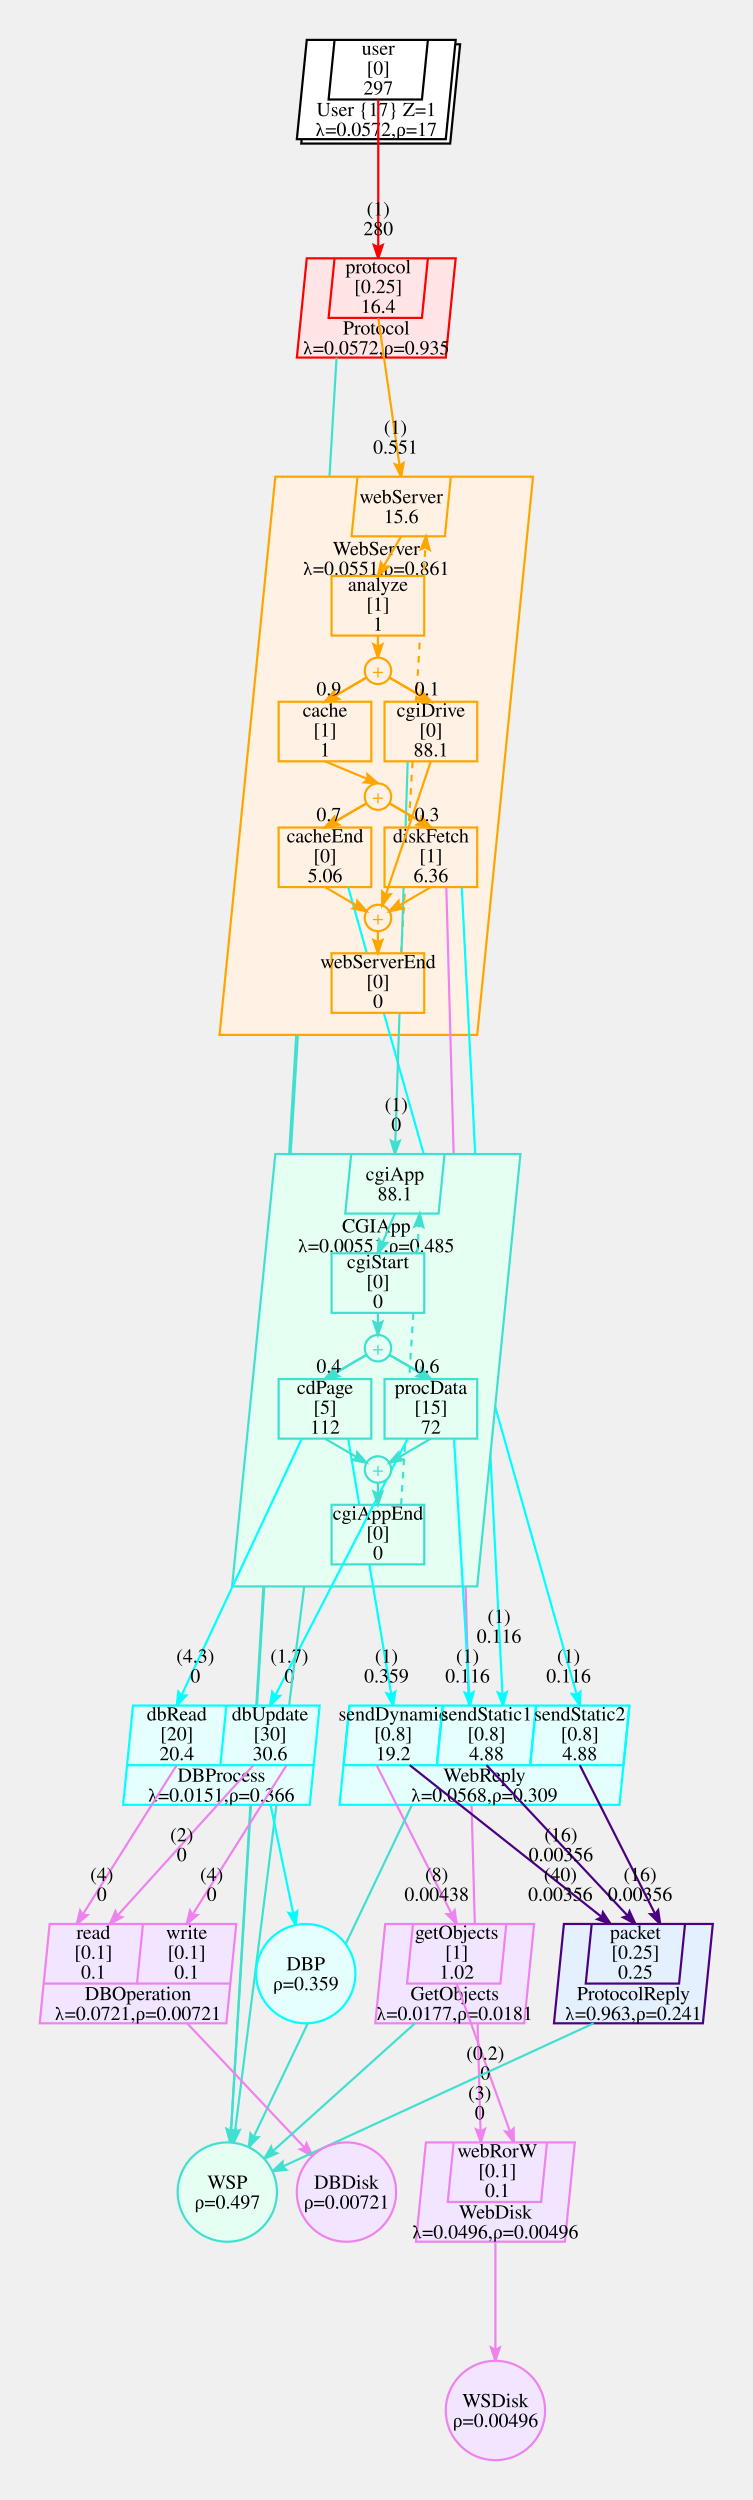
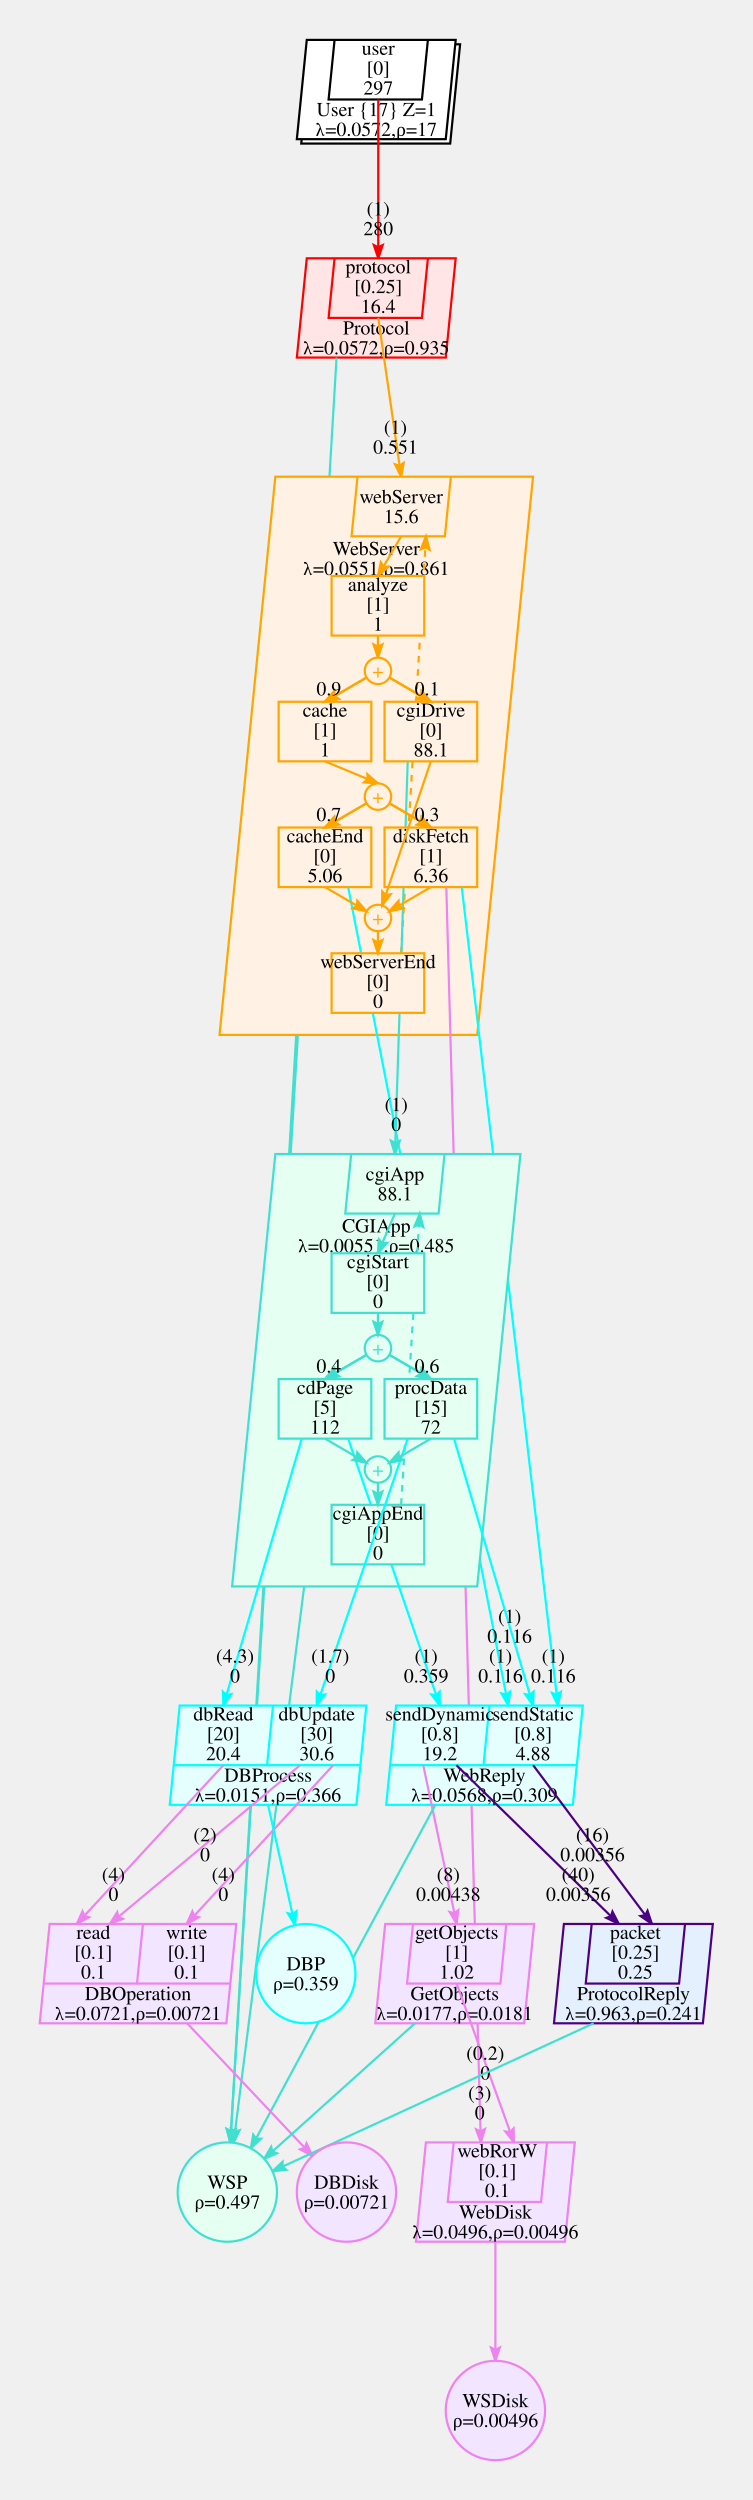
<svg xmlns="http://www.w3.org/2000/svg" width="4.737in" height="15.736in" viewBox="0 0 8528 28325">
  <polygon fill="#ffffff" stroke="black" stroke-width="25" points="3526.25,500 5213.75,500 5101.25,1625 3413.75,1625 " />
  <polygon fill="#ffffff" stroke="black" stroke-width="25" points="3476.25,450 5163.75,450 5051.25,1575 3363.75,1575 " />
  <text x="4264" y="1538" font-family="Times" font-style="Roman" font-size="225" fill="black" text-anchor="middle">λ=0.0572,ρ=17</text>
  <text x="4264" y="1313" font-family="Times" font-style="Roman" font-size="225" fill="black" text-anchor="middle">User {17} Z=1</text>
  <polyline stroke="black" stroke-width="25" fill="none" points="3791.25,450 3723.75,1125 4781.25,1125 4848.75,450 " />
  <text x="4286" y="1069" font-family="Times" font-style="Roman" font-size="225" fill="black" text-anchor="middle">297</text>
  <text x="4286" y="844" font-family="Times" font-style="Roman" font-size="225" fill="black" text-anchor="middle">[0]</text>
  <text x="4286" y="619" font-family="Times" font-style="Roman" font-size="225" fill="black" text-anchor="middle">user</text>
  <line x1="4286.25" y1="1125" x2="4286.25" y2="2925" stroke="Red" stroke-width="25" />
  <polygon fill="Red" stroke="Red" stroke-width="25" points="4286.25,2925 4336.25,2775 4286.25,2800 4236.25,2775 " />
  <text x="4286" y="2663" font-family="Times" font-style="Roman" font-size="225" fill="black" text-anchor="middle">280</text>
  <text x="4286" y="2438" font-family="Times" font-style="Roman" font-size="225" fill="black" text-anchor="middle">(1)</text>
  <polygon fill="#ffe5e5" stroke="Red" stroke-width="25" points="3476.25,2925 5163.75,2925 5051.25,4050 3363.75,4050 " />
  <text x="4264" y="4013" font-family="Times" font-style="Roman" font-size="225" fill="black" text-anchor="middle">λ=0.0572,ρ=0.935</text>
  <text x="4264" y="3788" font-family="Times" font-style="Roman" font-size="225" fill="black" text-anchor="middle">Protocol</text>
  <polyline stroke="Red" stroke-width="25" fill="none" points="3791.25,2925 3723.75,3600 4781.25,3600 4848.75,2925 " />
  <text x="4286" y="3544" font-family="Times" font-style="Roman" font-size="225" fill="black" text-anchor="middle">16.4</text>
  <text x="4286" y="3319" font-family="Times" font-style="Roman" font-size="225" fill="black" text-anchor="middle">[0.25]</text>
  <text x="4286" y="3094" font-family="Times" font-style="Roman" font-size="225" fill="black" text-anchor="middle">protocol</text>
  <line x1="4286.25" y1="3600" x2="4546.25" y2="5400" stroke="Orange" stroke-width="25" />
  <polygon fill="Orange" stroke="Orange" stroke-width="25" points="4546.25,5400 4574.29,5244.39 4528.38,5276.28 4475.32,5258.69 " />
  <text x="4481" y="5138" font-family="Times" font-style="Roman" font-size="225" fill="black" text-anchor="middle">0.551</text>
  <text x="4481" y="4913" font-family="Times" font-style="Roman" font-size="225" fill="black" text-anchor="middle">(1)</text>
  <line x1="3813.75" y1="4050" x2="2609.68" y2="24276" stroke="Turquoise" stroke-width="25" />
  <polygon fill="Turquoise" stroke="Turquoise" stroke-width="25" points="2609.68,24276 2668.5,24129.2 2617.11,24151.2 2568.68,24123.3 " />
  <polygon fill="#fff2e5" stroke="Orange" stroke-width="25" points="3120,5400 6040,5400 5407.5,11725 2487.5,11725 " />
  <text x="4264" y="6513" font-family="Times" font-style="Roman" font-size="225" fill="black" text-anchor="middle">λ=0.0551,ρ=0.861</text>
  <text x="4264" y="6288" font-family="Times" font-style="Roman" font-size="225" fill="black" text-anchor="middle">WebServer</text>
  <polyline stroke="Orange" stroke-width="25" fill="none" points="4051.25,5400 3983.75,6075 5041.25,6075 5108.75,5400 " />
  <text x="4546" y="5925" font-family="Times" font-style="Roman" font-size="225" fill="black" text-anchor="middle">15.6</text>
  <text x="4546" y="5700" font-family="Times" font-style="Roman" font-size="225" fill="black" text-anchor="middle">webServer</text>
  <line x1="4546.25" y1="6075" x2="4282.5" y2="6525" stroke="Orange" stroke-width="25" />
  <polygon fill="Orange" stroke="Orange" stroke-width="25" points="4282.5,6525 4401.49,6420.87 4345.71,6417.16 4315.21,6370.31 " />
  <line x1="4545" y1="10800" x2="4827.5" y2="6075" stroke-dasharray="75" stroke="Orange" stroke-width="25" />
  <polygon fill="Orange" stroke="Orange" stroke-width="25" points="4827.5,6075 4768.64,6221.75 4820.04,6199.78 4868.46,6227.72 " />
  <polygon fill="#fff2e5" stroke="Orange" stroke-width="25" points="3757.5,7200 3757.5,6525 4807.5,6525 4807.5,7200 3757.5,7200 " />
  <text x="4283" y="7144" font-family="Times" font-style="Roman" font-size="225" fill="black" text-anchor="middle">1</text>
  <text x="4283" y="6919" font-family="Times" font-style="Roman" font-size="225" fill="black" text-anchor="middle">[1]</text>
  <text x="4283" y="6694" font-family="Times" font-style="Roman" font-size="225" fill="black" text-anchor="middle">analyze</text>
  <polygon fill="#fff2e5" stroke="Orange" stroke-width="25" points="3157.5,8625 3157.5,7950 4207.5,7950 4207.5,8625 3157.5,8625 " />
  <text x="3683" y="8569" font-family="Times" font-style="Roman" font-size="225" fill="black" text-anchor="middle">1</text>
  <text x="3683" y="8344" font-family="Times" font-style="Roman" font-size="225" fill="black" text-anchor="middle">[1]</text>
  <text x="3683" y="8119" font-family="Times" font-style="Roman" font-size="225" fill="black" text-anchor="middle">cache</text>
  <polygon fill="#fff2e5" stroke="Orange" stroke-width="25" points="3157.5,10050 3157.5,9375 4207.5,9375 4207.5,10050 3157.5,10050 " />
-   <line x1="3945" y1="10050" x2="6570" y2="19325" stroke="Cyan" stroke-width="25" />
-   <polygon fill="Cyan" stroke="Cyan" stroke-width="25" points="6570,19325 6577.26,19167.1 6535.96,19204.7 6481.04,19194.3 " />
-   <text x="6443" y="19063" font-family="Times" font-style="Roman" font-size="225" fill="black" text-anchor="middle">0.116</text>
-   <text x="6443" y="18838" font-family="Times" font-style="Roman" font-size="225" fill="black" text-anchor="middle">(1)</text>
+   <line x1="3945" y1="10050" x2="5760" y2="19325" stroke="Cyan" stroke-width="25" />
+   <polygon fill="Cyan" stroke="Cyan" stroke-width="25" points="5760,19325 5780.26,19168.2 5735.99,19202.3 5682.12,19187.4 " />
+   <text x="5672" y="19063" font-family="Times" font-style="Roman" font-size="225" fill="black" text-anchor="middle">0.116</text>
+   <text x="5672" y="18838" font-family="Times" font-style="Roman" font-size="225" fill="black" text-anchor="middle">(1)</text>
  <text x="3683" y="9994" font-family="Times" font-style="Roman" font-size="225" fill="black" text-anchor="middle">5.06</text>
  <text x="3683" y="9769" font-family="Times" font-style="Roman" font-size="225" fill="black" text-anchor="middle">[0]</text>
  <text x="3683" y="9544" font-family="Times" font-style="Roman" font-size="225" fill="black" text-anchor="middle">cacheEnd</text>
  <polygon fill="#fff2e5" stroke="Orange" stroke-width="25" points="4357.5,8625 4357.5,7950 5407.5,7950 5407.5,8625 4357.5,8625 " />
  <line x1="4620" y1="8625" x2="4475" y2="13075" stroke="Turquoise" stroke-width="25" />
  <polygon fill="Turquoise" stroke="Turquoise" stroke-width="25" points="4475,13075 4529.86,12926.7 4479.07,12950.1 4429.91,12923.5 " />
  <text x="4490" y="12813" font-family="Times" font-style="Roman" font-size="225" fill="black" text-anchor="middle">0</text>
  <text x="4490" y="12588" font-family="Times" font-style="Roman" font-size="225" fill="black" text-anchor="middle">(1)</text>
  <text x="4883" y="8569" font-family="Times" font-style="Roman" font-size="225" fill="black" text-anchor="middle">88.1</text>
  <text x="4883" y="8344" font-family="Times" font-style="Roman" font-size="225" fill="black" text-anchor="middle">[0]</text>
  <text x="4883" y="8119" font-family="Times" font-style="Roman" font-size="225" fill="black" text-anchor="middle">cgiDrive</text>
  <polygon fill="#fff2e5" stroke="Orange" stroke-width="25" points="4357.5,10050 4357.5,9375 5407.5,9375 5407.5,10050 4357.5,10050 " />
  <line x1="5057.5" y1="10050" x2="5448.75" y2="24275" stroke="Violet" stroke-width="25" />
  <polygon fill="Violet" stroke="Violet" stroke-width="25" points="5448.75,24275 5494.61,24123.7 5445.31,24150 5394.64,24126.4 " />
  <text x="5436" y="24013" font-family="Times" font-style="Roman" font-size="225" fill="black" text-anchor="middle">0</text>
  <text x="5436" y="23788" font-family="Times" font-style="Roman" font-size="225" fill="black" text-anchor="middle">(3)</text>
-   <line x1="5232.5" y1="10050" x2="5700" y2="19325" stroke="Cyan" stroke-width="25" />
-   <polygon fill="Cyan" stroke="Cyan" stroke-width="25" points="5700,19325 5742.39,19172.7 5693.71,19200.2 5642.51,19177.7 " />
-   <text x="5655" y="18613" font-family="Times" font-style="Roman" font-size="225" fill="black" text-anchor="middle">0.116</text>
-   <text x="5655" y="18388" font-family="Times" font-style="Roman" font-size="225" fill="black" text-anchor="middle">(1)</text>
+   <line x1="5232.5" y1="10050" x2="6322.5" y2="19325" stroke="Cyan" stroke-width="25" />
+   <polygon fill="Cyan" stroke="Cyan" stroke-width="25" points="6322.5,19325 6354.65,19170.2 6307.91,19200.9 6255.33,19181.9 " />
+   <text x="6270" y="19063" font-family="Times" font-style="Roman" font-size="225" fill="black" text-anchor="middle">0.116</text>
+   <text x="6270" y="18838" font-family="Times" font-style="Roman" font-size="225" fill="black" text-anchor="middle">(1)</text>
  <text x="4883" y="9994" font-family="Times" font-style="Roman" font-size="225" fill="black" text-anchor="middle">6.36</text>
  <text x="4883" y="9769" font-family="Times" font-style="Roman" font-size="225" fill="black" text-anchor="middle">[1]</text>
  <text x="4883" y="9544" font-family="Times" font-style="Roman" font-size="225" fill="black" text-anchor="middle">diskFetch</text>
  <polygon fill="#fff2e5" stroke="Orange" stroke-width="25" points="3757.5,11475 3757.5,10800 4807.5,10800 4807.5,11475 3757.5,11475 " />
  <text x="4283" y="11419" font-family="Times" font-style="Roman" font-size="225" fill="black" text-anchor="middle">0</text>
  <text x="4283" y="11194" font-family="Times" font-style="Roman" font-size="225" fill="black" text-anchor="middle">[0]</text>
  <text x="4283" y="10969" font-family="Times" font-style="Roman" font-size="225" fill="black" text-anchor="middle">webServerEnd</text>
  <line x1="4282.5" y1="7200" x2="4282.5" y2="7450" stroke="Orange" stroke-width="25" />
  <polygon fill="Orange" stroke="Orange" stroke-width="25" points="4282.5,7450 4332.5,7300 4282.5,7325 4232.5,7300 " />
  <line x1="3682.5" y1="8625" x2="4282.5" y2="8875" stroke="Orange" stroke-width="25" />
  <polygon fill="Orange" stroke="Orange" stroke-width="25" points="4282.5,8875 4163.27,8771.15 4167.12,8826.92 4124.81,8863.46 " />
  <circle cx="4283" cy="7600" r="150" fill="#fff2e5" stroke="Orange" stroke-width="25" />
  <text x="4283" y="7675" font-family="Times" font-style="Roman" font-size="225" fill="Orange" text-anchor="middle">+</text>
  <line x1="4152.93" y1="7675.58" x2="3682.5" y2="7950" stroke="Orange" stroke-width="25" />
  <polygon fill="Orange" stroke="Orange" stroke-width="25" points="3682.5,7950 3837.26,7917.61 3790.47,7887.02 3786.87,7831.23 " />
  <line x1="4412.07" y1="7675.58" x2="4882.5" y2="7950" stroke="Orange" stroke-width="25" />
  <polygon fill="Orange" stroke="Orange" stroke-width="25" points="4882.5,7950 4778.13,7831.23 4774.53,7887.02 4727.74,7917.61 " />
  <line x1="4152.93" y1="7675.58" x2="3682.5" y2="7950" stroke="Orange" stroke-width="25" />
  <polygon fill="Orange" stroke="Orange" stroke-width="25" points="3682.5,7950 3837.26,7917.61 3790.47,7887.02 3786.87,7831.23 " />
  <line x1="4412.07" y1="7675.58" x2="4882.5" y2="7950" stroke="Orange" stroke-width="25" />
  <polygon fill="Orange" stroke="Orange" stroke-width="25" points="4882.5,7950 4778.13,7831.23 4774.53,7887.02 4727.74,7917.61 " />
  <text x="3726" y="7877" font-family="Times" font-style="Roman" font-size="225" fill="black" text-anchor="middle">0.9</text>
  <text x="4839" y="7877" font-family="Times" font-style="Roman" font-size="225" fill="black" text-anchor="middle">0.1</text>
  <circle cx="4283" cy="10400" r="150" fill="#fff2e5" stroke="Orange" stroke-width="25" />
  <text x="4283" y="10475" font-family="Times" font-style="Roman" font-size="225" fill="Orange" text-anchor="middle">+</text>
  <line x1="3682.5" y1="10050" x2="4152.93" y2="10324.4" stroke="Orange" stroke-width="25" />
  <polygon fill="Orange" stroke="Orange" stroke-width="25" points="4152.93,10324.4 4048.56,10205.6 4044.96,10261.4 3998.17,10292 " />
  <line x1="4882.5" y1="8625" x2="4330.53" y2="10257.9" stroke="Orange" stroke-width="25" />
  <polygon fill="Orange" stroke="Orange" stroke-width="25" points="4330.53,10257.9 4425.94,10131.8 4370.56,10139.5 4331.2,10099.8 " />
  <line x1="4882.5" y1="10050" x2="4412.07" y2="10324.4" stroke="Orange" stroke-width="25" />
  <polygon fill="Orange" stroke="Orange" stroke-width="25" points="4412.07,10324.4 4566.83,10292 4520.04,10261.4 4516.44,10205.6 " />
  <circle cx="4283" cy="9025" r="150" fill="#fff2e5" stroke="Orange" stroke-width="25" />
  <text x="4283" y="9100" font-family="Times" font-style="Roman" font-size="225" fill="Orange" text-anchor="middle">+</text>
  <line x1="4152.93" y1="9100.58" x2="3682.5" y2="9375" stroke="Orange" stroke-width="25" />
  <polygon fill="Orange" stroke="Orange" stroke-width="25" points="3682.5,9375 3837.26,9342.61 3790.47,9312.02 3786.87,9256.23 " />
  <line x1="4412.07" y1="9100.58" x2="4882.5" y2="9375" stroke="Orange" stroke-width="25" />
  <polygon fill="Orange" stroke="Orange" stroke-width="25" points="4882.5,9375 4778.13,9256.23 4774.53,9312.02 4727.74,9342.61 " />
  <line x1="4152.93" y1="9100.58" x2="3682.5" y2="9375" stroke="Orange" stroke-width="25" />
  <polygon fill="Orange" stroke="Orange" stroke-width="25" points="3682.5,9375 3837.26,9342.61 3790.47,9312.02 3786.87,9256.23 " />
  <line x1="4412.07" y1="9100.58" x2="4882.5" y2="9375" stroke="Orange" stroke-width="25" />
  <polygon fill="Orange" stroke="Orange" stroke-width="25" points="4882.5,9375 4778.13,9256.23 4774.53,9312.02 4727.74,9342.61 " />
  <text x="3726" y="9302" font-family="Times" font-style="Roman" font-size="225" fill="black" text-anchor="middle">0.7</text>
  <text x="4839" y="9302" font-family="Times" font-style="Roman" font-size="225" fill="black" text-anchor="middle">0.3</text>
  <line x1="4282.5" y1="10550" x2="4282.5" y2="10800" stroke="Orange" stroke-width="25" />
  <polygon fill="Orange" stroke="Orange" stroke-width="25" points="4282.5,10800 4332.5,10650 4282.5,10675 4232.5,10650 " />
  <line x1="3375.62" y1="11725" x2="2610.48" y2="24276" stroke="Turquoise" stroke-width="25" />
  <polygon fill="Turquoise" stroke="Turquoise" stroke-width="25" points="2610.48,24276 2669.51,24129.4 2618.08,24151.3 2569.7,24123.3 " />
  <polygon fill="#e5fff2" stroke="Turquoise" stroke-width="25" points="3120,13075 5897.5,13075 5407.5,17975 2630,17975 " />
  <text x="4264" y="14188" font-family="Times" font-style="Roman" font-size="225" fill="black" text-anchor="middle">λ=0.00551,ρ=0.485</text>
  <text x="4264" y="13963" font-family="Times" font-style="Roman" font-size="225" fill="black" text-anchor="middle">CGIApp</text>
  <polyline stroke="Turquoise" stroke-width="25" fill="none" points="3980,13075 3912.5,13750 4970,13750 5037.5,13075 " />
  <text x="4475" y="13600" font-family="Times" font-style="Roman" font-size="225" fill="black" text-anchor="middle">88.1</text>
  <text x="4475" y="13375" font-family="Times" font-style="Roman" font-size="225" fill="black" text-anchor="middle">cgiApp</text>
  <line x1="4475" y1="13750" x2="4282.5" y2="14200" stroke="Turquoise" stroke-width="25" />
  <polygon fill="Turquoise" stroke="Turquoise" stroke-width="25" points="4282.5,14200 4387.47,14081.8 4331.66,14085.1 4295.52,14042.4 " />
  <line x1="4545" y1="17050" x2="4756.25" y2="13750" stroke-dasharray="75" stroke="Turquoise" stroke-width="25" />
  <polygon fill="Turquoise" stroke="Turquoise" stroke-width="25" points="4756.25,13750 4696.77,13896.5 4748.26,13874.7 4796.57,13902.9 " />
  <polygon fill="#e5fff2" stroke="Turquoise" stroke-width="25" points="3157.5,16300 3157.5,15625 4207.5,15625 4207.5,16300 3157.5,16300 " />
-   <line x1="3420" y1="16300" x2="2002.5" y2="19325" stroke="Cyan" stroke-width="25" />
-   <polygon fill="Cyan" stroke="Cyan" stroke-width="25" points="2002.5,19325 2111.42,19210.4 2055.54,19211.8 2020.87,19168 " />
-   <text x="2213" y="19063" font-family="Times" font-style="Roman" font-size="225" fill="black" text-anchor="middle">0</text>
-   <text x="2213" y="18838" font-family="Times" font-style="Roman" font-size="225" fill="black" text-anchor="middle">(4.3)</text>
-   <line x1="3945" y1="16300" x2="4455" y2="19325" stroke="Cyan" stroke-width="25" />
-   <polygon fill="Cyan" stroke="Cyan" stroke-width="25" points="4455,19325 4479.37,19168.8 4434.22,19201.7 4380.76,19185.4 " />
-   <text x="4379" y="19063" font-family="Times" font-style="Roman" font-size="225" fill="black" text-anchor="middle">0.359</text>
-   <text x="4379" y="18838" font-family="Times" font-style="Roman" font-size="225" fill="black" text-anchor="middle">(1)</text>
+   <line x1="3420" y1="16300" x2="2531.25" y2="19325" stroke="Cyan" stroke-width="25" />
+   <polygon fill="Cyan" stroke="Cyan" stroke-width="25" points="2531.25,19325 2621.51,19195.2 2566.49,19205.1 2525.56,19167 " />
+   <text x="2663" y="19063" font-family="Times" font-style="Roman" font-size="225" fill="black" text-anchor="middle">0</text>
+   <text x="2663" y="18838" font-family="Times" font-style="Roman" font-size="225" fill="black" text-anchor="middle">(4.3)</text>
+   <line x1="3945" y1="16300" x2="4983.75" y2="19325" stroke="Cyan" stroke-width="25" />
+   <polygon fill="Cyan" stroke="Cyan" stroke-width="25" points="4983.75,19325 4982.32,19166.9 4943.15,19206.8 4887.74,19199.4 " />
+   <text x="4829" y="19063" font-family="Times" font-style="Roman" font-size="225" fill="black" text-anchor="middle">0.359</text>
+   <text x="4829" y="18838" font-family="Times" font-style="Roman" font-size="225" fill="black" text-anchor="middle">(1)</text>
  <text x="3683" y="16244" font-family="Times" font-style="Roman" font-size="225" fill="black" text-anchor="middle">112</text>
  <text x="3683" y="16019" font-family="Times" font-style="Roman" font-size="225" fill="black" text-anchor="middle">[5]</text>
  <text x="3683" y="15794" font-family="Times" font-style="Roman" font-size="225" fill="black" text-anchor="middle">cdPage</text>
  <polygon fill="#e5fff2" stroke="Turquoise" stroke-width="25" points="3757.5,17725 3757.5,17050 4807.5,17050 4807.5,17725 3757.5,17725 " />
  <text x="4283" y="17669" font-family="Times" font-style="Roman" font-size="225" fill="black" text-anchor="middle">0</text>
  <text x="4283" y="17444" font-family="Times" font-style="Roman" font-size="225" fill="black" text-anchor="middle">[0]</text>
  <text x="4283" y="17219" font-family="Times" font-style="Roman" font-size="225" fill="black" text-anchor="middle">cgiAppEnd</text>
  <polygon fill="#e5fff2" stroke="Turquoise" stroke-width="25" points="3757.5,14875 3757.5,14200 4807.5,14200 4807.5,14875 3757.5,14875 " />
  <text x="4283" y="14819" font-family="Times" font-style="Roman" font-size="225" fill="black" text-anchor="middle">0</text>
  <text x="4283" y="14594" font-family="Times" font-style="Roman" font-size="225" fill="black" text-anchor="middle">[0]</text>
  <text x="4283" y="14369" font-family="Times" font-style="Roman" font-size="225" fill="black" text-anchor="middle">cgiStart</text>
  <polygon fill="#e5fff2" stroke="Turquoise" stroke-width="25" points="4357.5,16300 4357.5,15625 5407.5,15625 5407.5,16300 4357.5,16300 " />
-   <line x1="4620" y1="16300" x2="3060" y2="19325" stroke="Cyan" stroke-width="25" />
-   <polygon fill="Cyan" stroke="Cyan" stroke-width="25" points="3060,19325 3173.19,19214.6 3117.29,19213.9 3084.31,19168.8 " />
-   <text x="3279" y="19063" font-family="Times" font-style="Roman" font-size="225" fill="black" text-anchor="middle">0</text>
-   <text x="3279" y="18838" font-family="Times" font-style="Roman" font-size="225" fill="black" text-anchor="middle">(1.7)</text>
-   <line x1="5145" y1="16300" x2="5325" y2="19325" stroke="Cyan" stroke-width="25" />
-   <polygon fill="Cyan" stroke="Cyan" stroke-width="25" points="5325,19325 5366,19172.3 5317.58,19200.2 5266.18,19178.2 " />
-   <text x="5298" y="19063" font-family="Times" font-style="Roman" font-size="225" fill="black" text-anchor="middle">0.116</text>
-   <text x="5298" y="18838" font-family="Times" font-style="Roman" font-size="225" fill="black" text-anchor="middle">(1)</text>
+   <line x1="4620" y1="16300" x2="3588.75" y2="19325" stroke="Cyan" stroke-width="25" />
+   <polygon fill="Cyan" stroke="Cyan" stroke-width="25" points="3588.75,19325 3684.48,19199.2 3629.08,19206.7 3589.83,19166.9 " />
+   <text x="3742" y="19063" font-family="Times" font-style="Roman" font-size="225" fill="black" text-anchor="middle">0</text>
+   <text x="3742" y="18838" font-family="Times" font-style="Roman" font-size="225" fill="black" text-anchor="middle">(1.7)</text>
+   <line x1="5145" y1="16300" x2="6041.25" y2="19325" stroke="Cyan" stroke-width="25" />
+   <polygon fill="Cyan" stroke="Cyan" stroke-width="25" points="6041.25,19325 6046.58,19167 6005.74,19205.1 5950.7,19195.4 " />
+   <text x="5775" y="18613" font-family="Times" font-style="Roman" font-size="225" fill="black" text-anchor="middle">0.116</text>
+   <text x="5775" y="18388" font-family="Times" font-style="Roman" font-size="225" fill="black" text-anchor="middle">(1)</text>
  <text x="4883" y="16244" font-family="Times" font-style="Roman" font-size="225" fill="black" text-anchor="middle">72</text>
  <text x="4883" y="16019" font-family="Times" font-style="Roman" font-size="225" fill="black" text-anchor="middle">[15]</text>
  <text x="4883" y="15794" font-family="Times" font-style="Roman" font-size="225" fill="black" text-anchor="middle">procData</text>
  <circle cx="4283" cy="16650" r="150" fill="#e5fff2" stroke="Turquoise" stroke-width="25" />
  <text x="4283" y="16725" font-family="Times" font-style="Roman" font-size="225" fill="Turquoise" text-anchor="middle">+</text>
  <line x1="3682.5" y1="16300" x2="4152.93" y2="16574.4" stroke="Turquoise" stroke-width="25" />
  <polygon fill="Turquoise" stroke="Turquoise" stroke-width="25" points="4152.93,16574.4 4048.56,16455.6 4044.96,16511.4 3998.17,16542 " />
  <line x1="4882.5" y1="16300" x2="4412.07" y2="16574.4" stroke="Turquoise" stroke-width="25" />
  <polygon fill="Turquoise" stroke="Turquoise" stroke-width="25" points="4412.07,16574.4 4566.83,16542 4520.04,16511.4 4516.44,16455.6 " />
  <circle cx="4283" cy="15275" r="150" fill="#e5fff2" stroke="Turquoise" stroke-width="25" />
  <text x="4283" y="15350" font-family="Times" font-style="Roman" font-size="225" fill="Turquoise" text-anchor="middle">+</text>
  <line x1="4152.93" y1="15350.6" x2="3682.5" y2="15625" stroke="Turquoise" stroke-width="25" />
  <polygon fill="Turquoise" stroke="Turquoise" stroke-width="25" points="3682.5,15625 3837.26,15592.6 3790.47,15562 3786.87,15506.2 " />
  <line x1="4412.07" y1="15350.6" x2="4882.5" y2="15625" stroke="Turquoise" stroke-width="25" />
  <polygon fill="Turquoise" stroke="Turquoise" stroke-width="25" points="4882.5,15625 4778.13,15506.2 4774.53,15562 4727.74,15592.6 " />
  <line x1="4152.93" y1="15350.6" x2="3682.5" y2="15625" stroke="Turquoise" stroke-width="25" />
  <polygon fill="Turquoise" stroke="Turquoise" stroke-width="25" points="3682.5,15625 3837.26,15592.6 3790.47,15562 3786.87,15506.2 " />
  <line x1="4412.07" y1="15350.6" x2="4882.5" y2="15625" stroke="Turquoise" stroke-width="25" />
  <polygon fill="Turquoise" stroke="Turquoise" stroke-width="25" points="4882.5,15625 4778.13,15506.2 4774.53,15562 4727.74,15592.6 " />
  <text x="3726" y="15552" font-family="Times" font-style="Roman" font-size="225" fill="black" text-anchor="middle">0.4</text>
  <text x="4839" y="15552" font-family="Times" font-style="Roman" font-size="225" fill="black" text-anchor="middle">0.6</text>
  <line x1="4282.5" y1="16800" x2="4282.5" y2="17050" stroke="Turquoise" stroke-width="25" />
  <polygon fill="Turquoise" stroke="Turquoise" stroke-width="25" points="4282.5,17050 4332.5,16900 4282.5,16925 4232.5,16900 " />
  <line x1="4282.5" y1="14875" x2="4282.5" y2="15125" stroke="Turquoise" stroke-width="25" />
  <polygon fill="Turquoise" stroke="Turquoise" stroke-width="25" points="4282.5,15125 4332.5,14975 4282.5,15000 4232.5,14975 " />
  <line x1="3446.88" y1="17975" x2="2647.05" y2="24279.5" stroke="Turquoise" stroke-width="25" />
  <polygon fill="Turquoise" stroke="Turquoise" stroke-width="25" points="2647.05,24279.5 2715.53,24137 2662.78,24155.5 2616.32,24124.4 " />
-   <polygon fill="#e5ffff" stroke="Cyan" stroke-width="25" points="1507.5,19325 3622.5,19325 3510,20450 1395,20450 " />
-   <text x="2509" y="20413" font-family="Times" font-style="Roman" font-size="225" fill="black" text-anchor="middle">λ=0.0151,ρ=0.366</text>
-   <text x="2509" y="20188" font-family="Times" font-style="Roman" font-size="225" fill="black" text-anchor="middle">DBProcess</text>
-   <polyline stroke="Cyan" stroke-width="25" fill="none" points="1440,20000 2497.5,20000 2565,19325 " />
-   <text x="2003" y="19944" font-family="Times" font-style="Roman" font-size="225" fill="black" text-anchor="middle">20.4</text>
-   <text x="2003" y="19719" font-family="Times" font-style="Roman" font-size="225" fill="black" text-anchor="middle">[20]</text>
-   <text x="2003" y="19494" font-family="Times" font-style="Roman" font-size="225" fill="black" text-anchor="middle">dbRead</text>
-   <line x1="2002.5" y1="20000" x2="870" y2="21800" stroke="Violet" stroke-width="25" />
-   <polygon fill="Violet" stroke="Violet" stroke-width="25" points="870,21800 992.2,21699.7 936.567,21694.2 907.559,21646.4 " />
-   <text x="1153" y="21538" font-family="Times" font-style="Roman" font-size="225" fill="black" text-anchor="middle">0</text>
-   <text x="1153" y="21313" font-family="Times" font-style="Roman" font-size="225" fill="black" text-anchor="middle">(4)</text>
-   <line x1="2497.5" y1="20000" x2="3555" y2="20000" stroke="Cyan" stroke-width="25" />
-   <text x="3060" y="19944" font-family="Times" font-style="Roman" font-size="225" fill="black" text-anchor="middle">30.6</text>
-   <text x="3060" y="19719" font-family="Times" font-style="Roman" font-size="225" fill="black" text-anchor="middle">[30]</text>
-   <text x="3060" y="19494" font-family="Times" font-style="Roman" font-size="225" fill="black" text-anchor="middle">dbUpdate</text>
-   <line x1="2872.5" y1="20000" x2="1245" y2="21800" stroke="Violet" stroke-width="25" />
-   <polygon fill="Violet" stroke="Violet" stroke-width="25" points="1245,21800 1382.69,21722.3 1328.83,21707.3 1308.51,21655.2 " />
-   <text x="2059" y="21088" font-family="Times" font-style="Roman" font-size="225" fill="black" text-anchor="middle">0</text>
-   <text x="2059" y="20863" font-family="Times" font-style="Roman" font-size="225" fill="black" text-anchor="middle">(2)</text>
-   <line x1="3247.5" y1="20000" x2="2115" y2="21800" stroke="Violet" stroke-width="25" />
-   <polygon fill="Violet" stroke="Violet" stroke-width="25" points="2115,21800 2237.2,21699.7 2181.57,21694.2 2152.56,21646.4 " />
-   <text x="2398" y="21538" font-family="Times" font-style="Roman" font-size="225" fill="black" text-anchor="middle">0</text>
-   <text x="2398" y="21313" font-family="Times" font-style="Roman" font-size="225" fill="black" text-anchor="middle">(4)</text>
-   <line x1="3065.62" y1="20450" x2="3350.02" y2="21811.9" stroke="Cyan" stroke-width="25" />
-   <polygon fill="Cyan" stroke="Cyan" stroke-width="25" points="3350.02,21811.9 3368.3,21654.8 3324.47,21689.5 3270.41,21675.3 " />
-   <polygon fill="#e5ffff" stroke="Cyan" stroke-width="25" points="3960,19325 7132.5,19325 7020,20450 3847.5,20450 " />
+   <polygon fill="#e5ffff" stroke="Cyan" stroke-width="25" points="2036.25,19325 4151.25,19325 4038.75,20450 1923.75,20450 " />
+   <text x="3038" y="20413" font-family="Times" font-style="Roman" font-size="225" fill="black" text-anchor="middle">λ=0.0151,ρ=0.366</text>
+   <text x="3038" y="20188" font-family="Times" font-style="Roman" font-size="225" fill="black" text-anchor="middle">DBProcess</text>
+   <polyline stroke="Cyan" stroke-width="25" fill="none" points="1968.75,20000 3026.25,20000 3093.75,19325 " />
+   <text x="2531" y="19944" font-family="Times" font-style="Roman" font-size="225" fill="black" text-anchor="middle">20.4</text>
+   <text x="2531" y="19719" font-family="Times" font-style="Roman" font-size="225" fill="black" text-anchor="middle">[20]</text>
+   <text x="2531" y="19494" font-family="Times" font-style="Roman" font-size="225" fill="black" text-anchor="middle">dbRead</text>
+   <line x1="2531.25" y1="20000" x2="870" y2="21800" stroke="Violet" stroke-width="25" />
+   <polygon fill="Violet" stroke="Violet" stroke-width="25" points="870,21800 1008.48,21723.7 954.777,21708.1 934.989,21655.9 " />
+   <text x="1285" y="21538" font-family="Times" font-style="Roman" font-size="225" fill="black" text-anchor="middle">0</text>
+   <text x="1285" y="21313" font-family="Times" font-style="Roman" font-size="225" fill="black" text-anchor="middle">(4)</text>
+   <line x1="3026.25" y1="20000" x2="4083.75" y2="20000" stroke="Cyan" stroke-width="25" />
+   <text x="3589" y="19944" font-family="Times" font-style="Roman" font-size="225" fill="black" text-anchor="middle">30.6</text>
+   <text x="3589" y="19719" font-family="Times" font-style="Roman" font-size="225" fill="black" text-anchor="middle">[30]</text>
+   <text x="3589" y="19494" font-family="Times" font-style="Roman" font-size="225" fill="black" text-anchor="middle">dbUpdate</text>
+   <line x1="3401.25" y1="20000" x2="1245" y2="21800" stroke="Violet" stroke-width="25" />
+   <polygon fill="Violet" stroke="Violet" stroke-width="25" points="1245,21800 1392.19,21742.3 1340.96,21719.9 1328.11,21665.5 " />
+   <text x="2323" y="21088" font-family="Times" font-style="Roman" font-size="225" fill="black" text-anchor="middle">0</text>
+   <text x="2323" y="20863" font-family="Times" font-style="Roman" font-size="225" fill="black" text-anchor="middle">(2)</text>
+   <line x1="3776.25" y1="20000" x2="2115" y2="21800" stroke="Violet" stroke-width="25" />
+   <polygon fill="Violet" stroke="Violet" stroke-width="25" points="2115,21800 2253.48,21723.7 2199.78,21708.1 2179.99,21655.9 " />
+   <text x="2530" y="21538" font-family="Times" font-style="Roman" font-size="225" fill="black" text-anchor="middle">0</text>
+   <text x="2530" y="21313" font-family="Times" font-style="Roman" font-size="225" fill="black" text-anchor="middle">(4)</text>
+   <line x1="3037.5" y1="20450" x2="3342.29" y2="21813.5" stroke="Cyan" stroke-width="25" />
+   <polygon fill="Cyan" stroke="Cyan" stroke-width="25" points="3342.29,21813.5 3358.37,21656.3 3315.02,21691.6 3260.78,21678.1 " />
+   <polygon fill="#e5ffff" stroke="Cyan" stroke-width="25" points="4488.75,19325 6603.75,19325 6491.25,20450 4376.25,20450 " />
  <text x="5490" y="20413" font-family="Times" font-style="Roman" font-size="225" fill="black" text-anchor="middle">λ=0.0568,ρ=0.309</text>
  <text x="5490" y="20188" font-family="Times" font-style="Roman" font-size="225" fill="black" text-anchor="middle">WebReply</text>
-   <polyline stroke="Cyan" stroke-width="25" fill="none" points="3960,19325 3892.5,20000 4950,20000 5017.5,19325 " />
-   <text x="4455" y="19944" font-family="Times" font-style="Roman" font-size="225" fill="black" text-anchor="middle">19.2</text>
-   <text x="4455" y="19719" font-family="Times" font-style="Roman" font-size="225" fill="black" text-anchor="middle">[0.8]</text>
-   <text x="4455" y="19494" font-family="Times" font-style="Roman" font-size="225" fill="black" text-anchor="middle">sendDynamic</text>
-   <line x1="4267.5" y1="20000" x2="5175" y2="21800" stroke="Violet" stroke-width="25" />
-   <polygon fill="Violet" stroke="Violet" stroke-width="25" points="5175,21800 5152.12,21643.6 5118.73,21688.4 5062.83,21688.6 " />
-   <text x="4948" y="21538" font-family="Times" font-style="Roman" font-size="225" fill="black" text-anchor="middle">0.00438</text>
-   <text x="4948" y="21313" font-family="Times" font-style="Roman" font-size="225" fill="black" text-anchor="middle">(8)</text>
-   <line x1="4642.5" y1="20000" x2="6918.75" y2="21800" stroke="Indigo" stroke-width="25" />
-   <polygon fill="Indigo" stroke="Indigo" stroke-width="25" points="6918.75,21800 6832.11,21667.7 6820.7,21722.5 6770.08,21746.2 " />
-   <text x="6350" y="21538" font-family="Times" font-style="Roman" font-size="225" fill="black" text-anchor="middle">0.00356</text>
-   <text x="6350" y="21313" font-family="Times" font-style="Roman" font-size="225" fill="black" text-anchor="middle">(40)</text>
-   <polyline stroke="Cyan" stroke-width="25" fill="none" points="5017.5,19325 4950,20000 6007.5,20000 6075,19325 " />
-   <text x="5513" y="19944" font-family="Times" font-style="Roman" font-size="225" fill="black" text-anchor="middle">4.88</text>
-   <text x="5513" y="19719" font-family="Times" font-style="Roman" font-size="225" fill="black" text-anchor="middle">[0.8]</text>
-   <text x="5513" y="19494" font-family="Times" font-style="Roman" font-size="225" fill="black" text-anchor="middle">sendStatic1</text>
-   <line x1="5512.5" y1="20000" x2="7200" y2="21800" stroke="Indigo" stroke-width="25" />
-   <polygon fill="Indigo" stroke="Indigo" stroke-width="25" points="7200,21800 7133.89,21656.4 7114.51,21708.8 7060.93,21724.8 " />
-   <text x="6356" y="21088" font-family="Times" font-style="Roman" font-size="225" fill="black" text-anchor="middle">0.00356</text>
-   <text x="6356" y="20863" font-family="Times" font-style="Roman" font-size="225" fill="black" text-anchor="middle">(16)</text>
-   <polyline stroke="Cyan" stroke-width="25" fill="none" points="6075,19325 6007.5,20000 7065,20000 7132.5,19325 " />
-   <text x="6570" y="19944" font-family="Times" font-style="Roman" font-size="225" fill="black" text-anchor="middle">4.88</text>
-   <text x="6570" y="19719" font-family="Times" font-style="Roman" font-size="225" fill="black" text-anchor="middle">[0.8]</text>
-   <text x="6570" y="19494" font-family="Times" font-style="Roman" font-size="225" fill="black" text-anchor="middle">sendStatic2</text>
-   <line x1="6570" y1="20000" x2="7481.25" y2="21800" stroke="Indigo" stroke-width="25" />
-   <polygon fill="Indigo" stroke="Indigo" stroke-width="25" points="7481.25,21800 7458.11,21643.6 7424.79,21688.5 7368.89,21688.8 " />
-   <text x="7253" y="21538" font-family="Times" font-style="Roman" font-size="225" fill="black" text-anchor="middle">0.00356</text>
-   <text x="7253" y="21313" font-family="Times" font-style="Roman" font-size="225" fill="black" text-anchor="middle">(16)</text>
-   <line x1="4668.75" y1="20450" x2="2818.39" y2="24329.8" stroke="Turquoise" stroke-width="25" />
-   <polygon fill="Turquoise" stroke="Turquoise" stroke-width="25" points="2818.39,24329.8 2928.09,24215.9 2872.2,24217 2837.83,24172.9 " />
+   <polyline stroke="Cyan" stroke-width="25" fill="none" points="4421.25,20000 5478.75,20000 5546.25,19325 " />
+   <text x="4984" y="19944" font-family="Times" font-style="Roman" font-size="225" fill="black" text-anchor="middle">19.2</text>
+   <text x="4984" y="19719" font-family="Times" font-style="Roman" font-size="225" fill="black" text-anchor="middle">[0.8]</text>
+   <text x="4984" y="19494" font-family="Times" font-style="Roman" font-size="225" fill="black" text-anchor="middle">sendDynamic</text>
+   <line x1="4796.25" y1="20000" x2="5175" y2="21800" stroke="Violet" stroke-width="25" />
+   <polygon fill="Violet" stroke="Violet" stroke-width="25" points="5175,21800 5193.04,21642.9 5149.26,21677.7 5095.19,21663.5 " />
+   <text x="5080" y="21538" font-family="Times" font-style="Roman" font-size="225" fill="black" text-anchor="middle">0.00438</text>
+   <text x="5080" y="21313" font-family="Times" font-style="Roman" font-size="225" fill="black" text-anchor="middle">(8)</text>
+   <line x1="5171.25" y1="20000" x2="7012.5" y2="21800" stroke="Indigo" stroke-width="25" />
+   <polygon fill="Indigo" stroke="Indigo" stroke-width="25" points="7012.5,21800 6940.19,21659.4 6923.12,21712.6 6870.29,21730.9 " />
+   <text x="6552" y="21538" font-family="Times" font-style="Roman" font-size="225" fill="black" text-anchor="middle">0.00356</text>
+   <text x="6552" y="21313" font-family="Times" font-style="Roman" font-size="225" fill="black" text-anchor="middle">(40)</text>
+   <line x1="5478.75" y1="20000" x2="6536.25" y2="20000" stroke="Cyan" stroke-width="25" />
+   <text x="6041" y="19944" font-family="Times" font-style="Roman" font-size="225" fill="black" text-anchor="middle">4.88</text>
+   <text x="6041" y="19719" font-family="Times" font-style="Roman" font-size="225" fill="black" text-anchor="middle">[0.8]</text>
+   <text x="6041" y="19494" font-family="Times" font-style="Roman" font-size="225" fill="black" text-anchor="middle">sendStatic</text>
+   <line x1="6041.25" y1="20000" x2="7387.5" y2="21800" stroke="Indigo" stroke-width="25" />
+   <polygon fill="Indigo" stroke="Indigo" stroke-width="25" points="7387.5,21800 7337.7,21649.9 7312.63,21699.9 7257.62,21709.8 " />
+   <text x="6714" y="21088" font-family="Times" font-style="Roman" font-size="225" fill="black" text-anchor="middle">0.00356</text>
+   <text x="6714" y="20863" font-family="Times" font-style="Roman" font-size="225" fill="black" text-anchor="middle">(16)</text>
+   <line x1="4933.12" y1="20450" x2="2842.44" y2="24342" stroke="Turquoise" stroke-width="25" />
+   <polygon fill="Turquoise" stroke="Turquoise" stroke-width="25" points="2842.44,24342 2957.47,24233.5 2901.59,24231.9 2869.38,24186.2 " />
  <polygon fill="#f2e5ff" stroke="Violet" stroke-width="25" points="562.5,21800 2677.5,21800 2565,22925 450,22925 " />
  <text x="1564" y="22888" font-family="Times" font-style="Roman" font-size="225" fill="black" text-anchor="middle">λ=0.0721,ρ=0.00721</text>
  <text x="1564" y="22663" font-family="Times" font-style="Roman" font-size="225" fill="black" text-anchor="middle">DBOperation</text>
  <polyline stroke="Violet" stroke-width="25" fill="none" points="495,22475 1552.5,22475 1620,21800 " />
  <text x="1058" y="22419" font-family="Times" font-style="Roman" font-size="225" fill="black" text-anchor="middle">0.1</text>
  <text x="1058" y="22194" font-family="Times" font-style="Roman" font-size="225" fill="black" text-anchor="middle">[0.1]</text>
  <text x="1058" y="21969" font-family="Times" font-style="Roman" font-size="225" fill="black" text-anchor="middle">read</text>
  <line x1="1552.5" y1="22475" x2="2610" y2="22475" stroke="Violet" stroke-width="25" />
  <text x="2115" y="22419" font-family="Times" font-style="Roman" font-size="225" fill="black" text-anchor="middle">0.1</text>
  <text x="2115" y="22194" font-family="Times" font-style="Roman" font-size="225" fill="black" text-anchor="middle">[0.1]</text>
  <text x="2115" y="21969" font-family="Times" font-style="Roman" font-size="225" fill="black" text-anchor="middle">write</text>
  <line x1="2120.62" y1="22925" x2="3540.09" y2="24428.5" stroke="Violet" stroke-width="25" />
  <polygon fill="Violet" stroke="Violet" stroke-width="25" points="3540.09,24428.5 3473.48,24285.1 3454.28,24337.6 3400.76,24353.7 " />
  <circle cx="3465" cy="22363" r="563" fill="#e5ffff" stroke="Cyan" stroke-width="25" />
  <text x="3465" y="22550" font-family="Times" font-style="Roman" font-size="225" fill="black" text-anchor="middle">ρ=0.359</text>
  <text x="3465" y="22325" font-family="Times" font-style="Roman" font-size="225" fill="black" text-anchor="middle">DBP</text>
  <polygon fill="#f2e5ff" stroke="Violet" stroke-width="25" points="4365,21800 6052.5,21800 5940,22925 4252.5,22925 " />
  <text x="5153" y="22888" font-family="Times" font-style="Roman" font-size="225" fill="black" text-anchor="middle">λ=0.0177,ρ=0.0181</text>
  <text x="5153" y="22663" font-family="Times" font-style="Roman" font-size="225" fill="black" text-anchor="middle">GetObjects</text>
  <polyline stroke="Violet" stroke-width="25" fill="none" points="4680,21800 4612.5,22475 5670,22475 5737.5,21800 " />
  <text x="5175" y="22419" font-family="Times" font-style="Roman" font-size="225" fill="black" text-anchor="middle">1.02</text>
  <text x="5175" y="22194" font-family="Times" font-style="Roman" font-size="225" fill="black" text-anchor="middle">[1]</text>
  <text x="5175" y="21969" font-family="Times" font-style="Roman" font-size="225" fill="black" text-anchor="middle">getObjects</text>
  <line x1="5175" y1="22475" x2="5823.75" y2="24275" stroke="Violet" stroke-width="25" />
  <polygon fill="Violet" stroke="Violet" stroke-width="25" points="5823.75,24275 5819.93,24116.9 5781.37,24157.4 5725.85,24150.8 " />
  <text x="5499" y="23563" font-family="Times" font-style="Roman" font-size="225" fill="black" text-anchor="middle">0</text>
  <text x="5499" y="23338" font-family="Times" font-style="Roman" font-size="225" fill="black" text-anchor="middle">(0.2)</text>
  <line x1="4702.5" y1="22925" x2="2994.46" y2="24461.3" stroke="Turquoise" stroke-width="25" />
  <polygon fill="Turquoise" stroke="Turquoise" stroke-width="25" points="2994.46,24461.3 3139.42,24398.2 3087.4,24377.7 3072.55,24323.8 " />
  <polygon fill="#e5f0ff" stroke="Indigo" stroke-width="25" points="6390,21800 8077.5,21800 7965,22925 6277.5,22925 " />
  <text x="7178" y="22888" font-family="Times" font-style="Roman" font-size="225" fill="black" text-anchor="middle">λ=0.963,ρ=0.241</text>
  <text x="7178" y="22663" font-family="Times" font-style="Roman" font-size="225" fill="black" text-anchor="middle">ProtocolReply</text>
  <polyline stroke="Indigo" stroke-width="25" fill="none" points="6705,21800 6637.5,22475 7695,22475 7762.5,21800 " />
  <text x="7200" y="22419" font-family="Times" font-style="Roman" font-size="225" fill="black" text-anchor="middle">0.25</text>
  <text x="7200" y="22194" font-family="Times" font-style="Roman" font-size="225" fill="black" text-anchor="middle">[0.25]</text>
  <text x="7200" y="21969" font-family="Times" font-style="Roman" font-size="225" fill="black" text-anchor="middle">packet</text>
  <line x1="6727.5" y1="22925" x2="3087.14" y2="24602.1" stroke="Turquoise" stroke-width="25" />
  <polygon fill="Turquoise" stroke="Turquoise" stroke-width="25" points="3087.14,24602.1 3244.3,24584.8 3200.67,24549.8 3202.45,24494 " />
  <circle cx="2576" cy="24838" r="563" fill="#e5fff2" stroke="Turquoise" stroke-width="25" />
  <text x="2576" y="25025" font-family="Times" font-style="Roman" font-size="225" fill="black" text-anchor="middle">ρ=0.497</text>
  <text x="2576" y="24800" font-family="Times" font-style="Roman" font-size="225" fill="black" text-anchor="middle">WSP</text>
  <circle cx="3926" cy="24838" r="563" fill="#f2e5ff" stroke="Violet" stroke-width="25" />
  <text x="3926" y="25025" font-family="Times" font-style="Roman" font-size="225" fill="black" text-anchor="middle">ρ=0.00721</text>
  <text x="3926" y="24800" font-family="Times" font-style="Roman" font-size="225" fill="black" text-anchor="middle">DBDisk</text>
  <polygon fill="#f2e5ff" stroke="Violet" stroke-width="25" points="4826.25,24275 6513.75,24275 6401.25,25400 4713.75,25400 " />
  <text x="5614" y="25363" font-family="Times" font-style="Roman" font-size="225" fill="black" text-anchor="middle">λ=0.0496,ρ=0.00496</text>
  <text x="5614" y="25138" font-family="Times" font-style="Roman" font-size="225" fill="black" text-anchor="middle">WebDisk</text>
  <polyline stroke="Violet" stroke-width="25" fill="none" points="5141.25,24275 5073.75,24950 6131.25,24950 6198.75,24275 " />
  <text x="5636" y="24894" font-family="Times" font-style="Roman" font-size="225" fill="black" text-anchor="middle">0.1</text>
  <text x="5636" y="24669" font-family="Times" font-style="Roman" font-size="225" fill="black" text-anchor="middle">[0.1]</text>
  <text x="5636" y="24444" font-family="Times" font-style="Roman" font-size="225" fill="black" text-anchor="middle">webRorW</text>
  <line x1="5613.75" y1="25400" x2="5613.75" y2="26750" stroke="Violet" stroke-width="25" />
  <polygon fill="Violet" stroke="Violet" stroke-width="25" points="5613.75,26750 5663.75,26600 5613.75,26625 5563.75,26600 " />
  <circle cx="5614" cy="27313" r="563" fill="#f2e5ff" stroke="Violet" stroke-width="25" />
  <text x="5614" y="27500" font-family="Times" font-style="Roman" font-size="225" fill="black" text-anchor="middle">ρ=0.00496</text>
  <text x="5614" y="27275" font-family="Times" font-style="Roman" font-size="225" fill="black" text-anchor="middle">WSDisk</text>
</svg>
